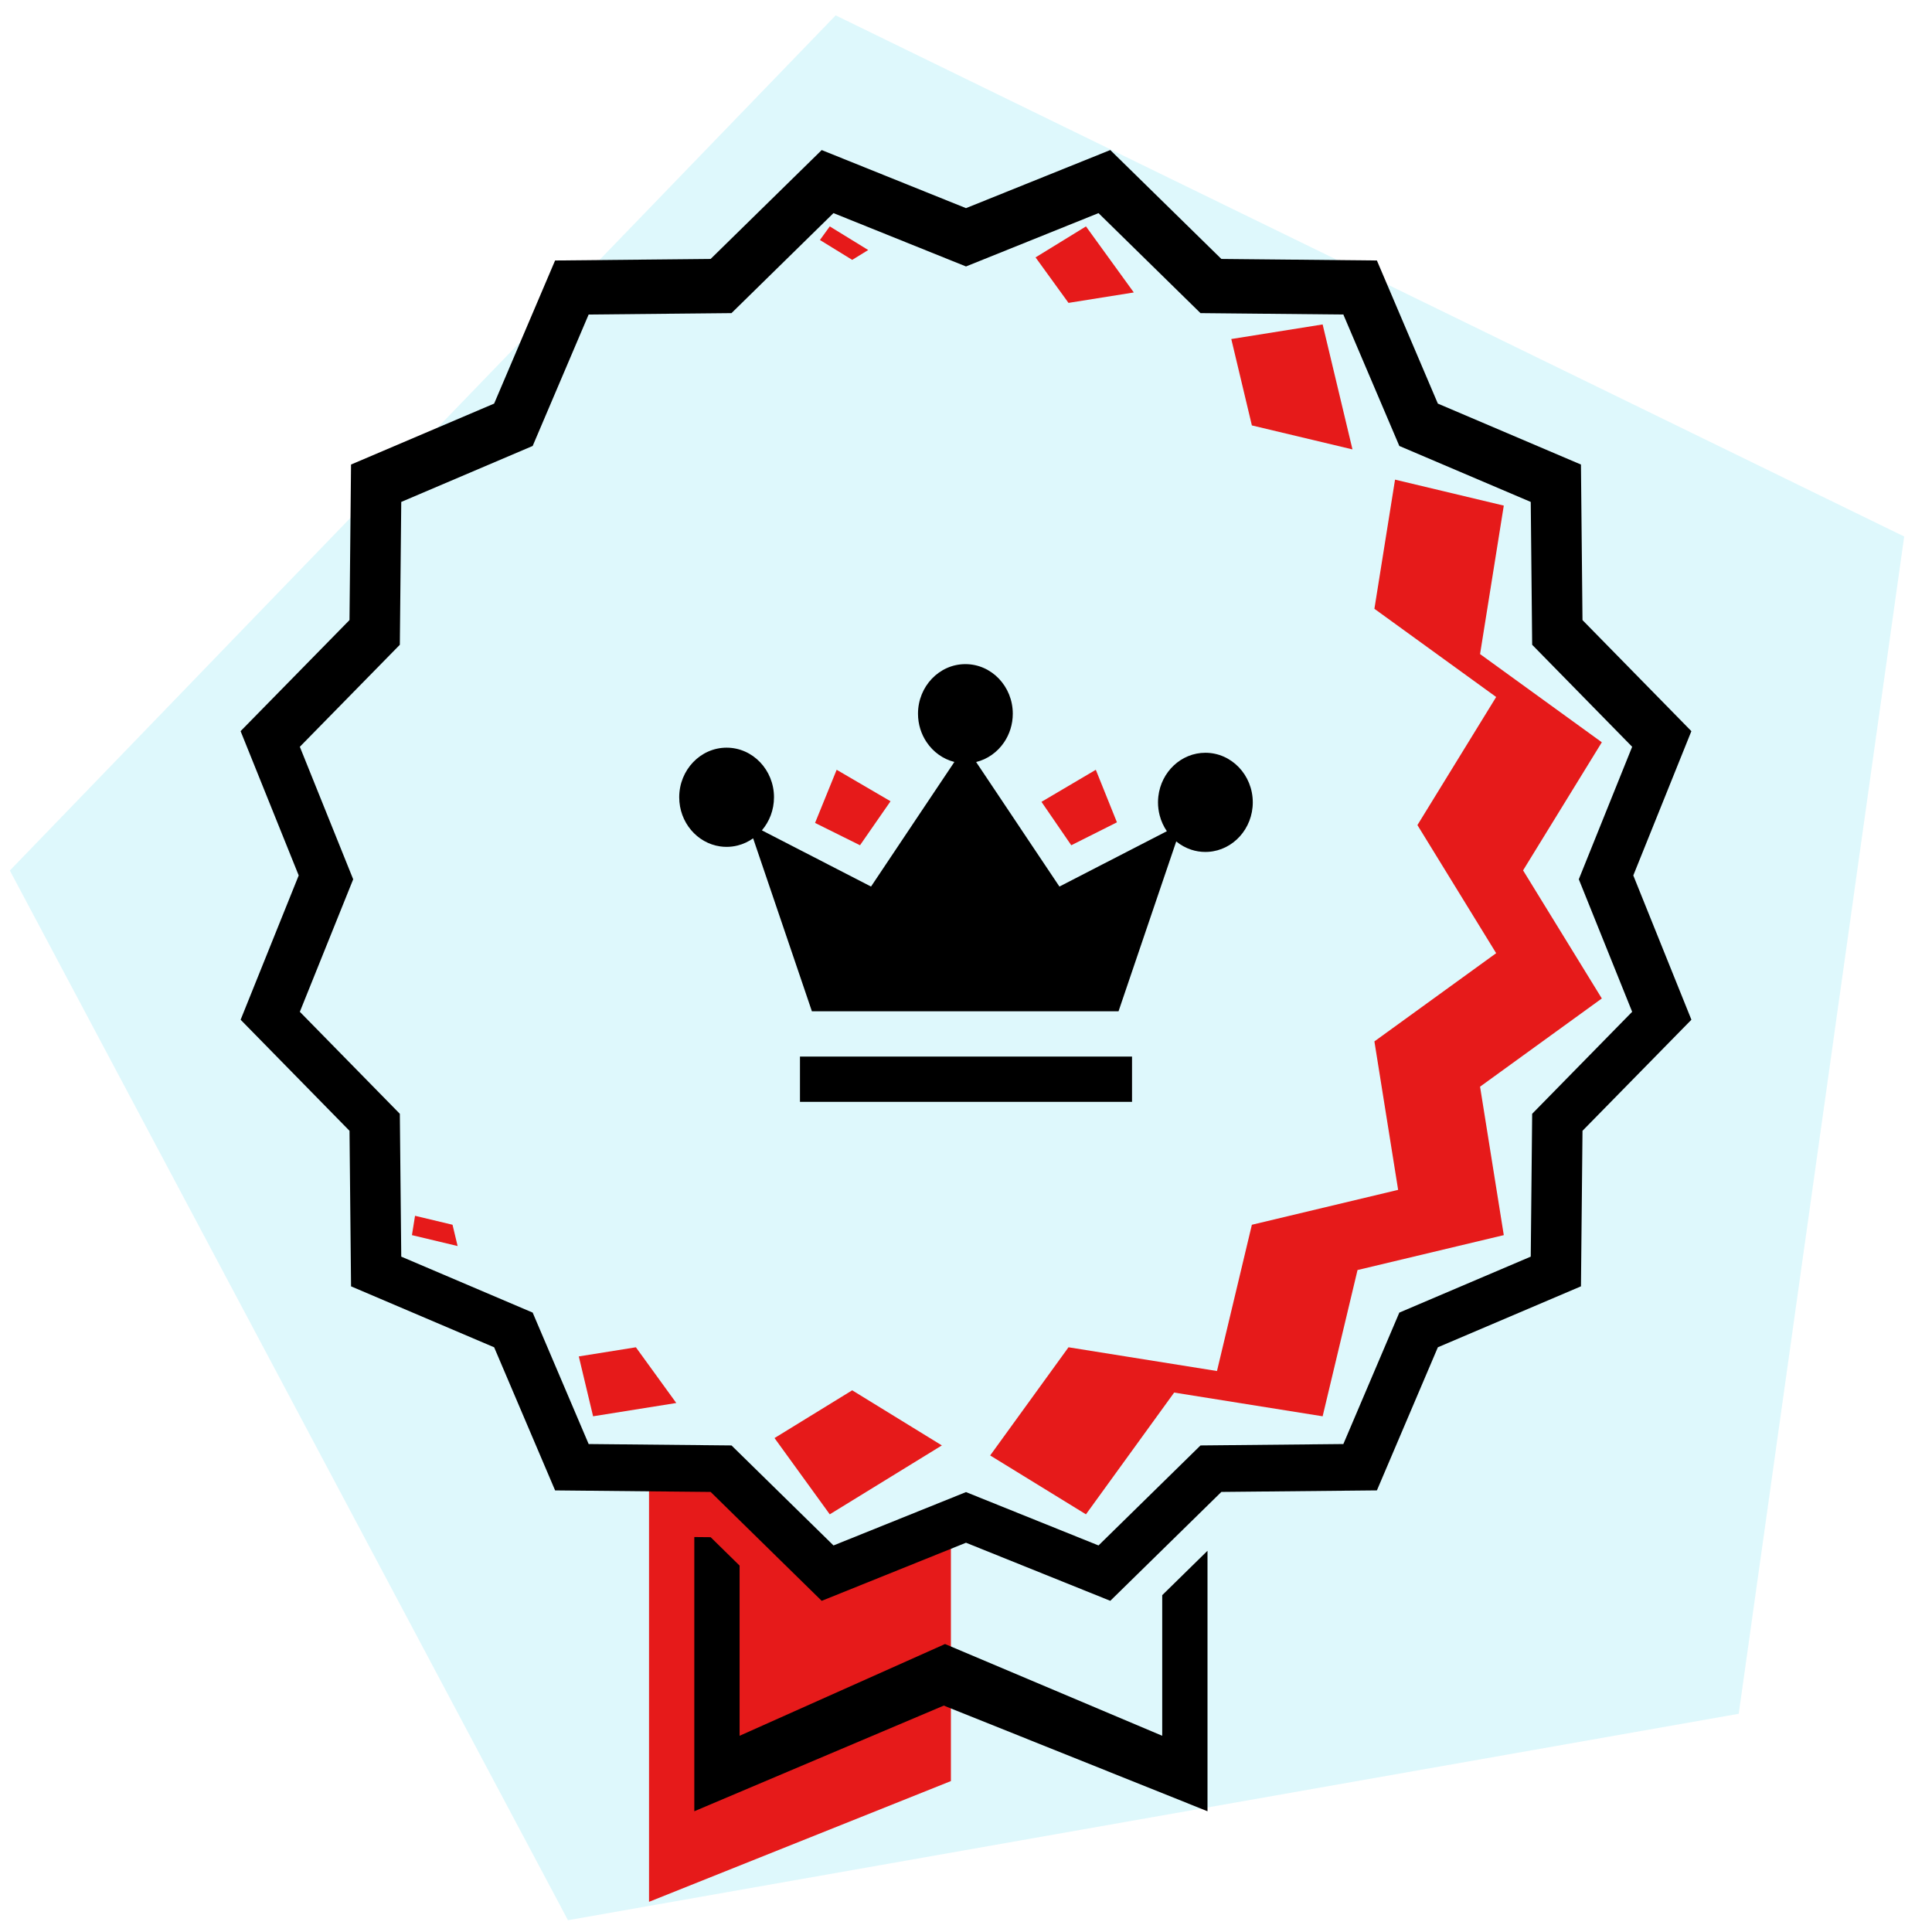
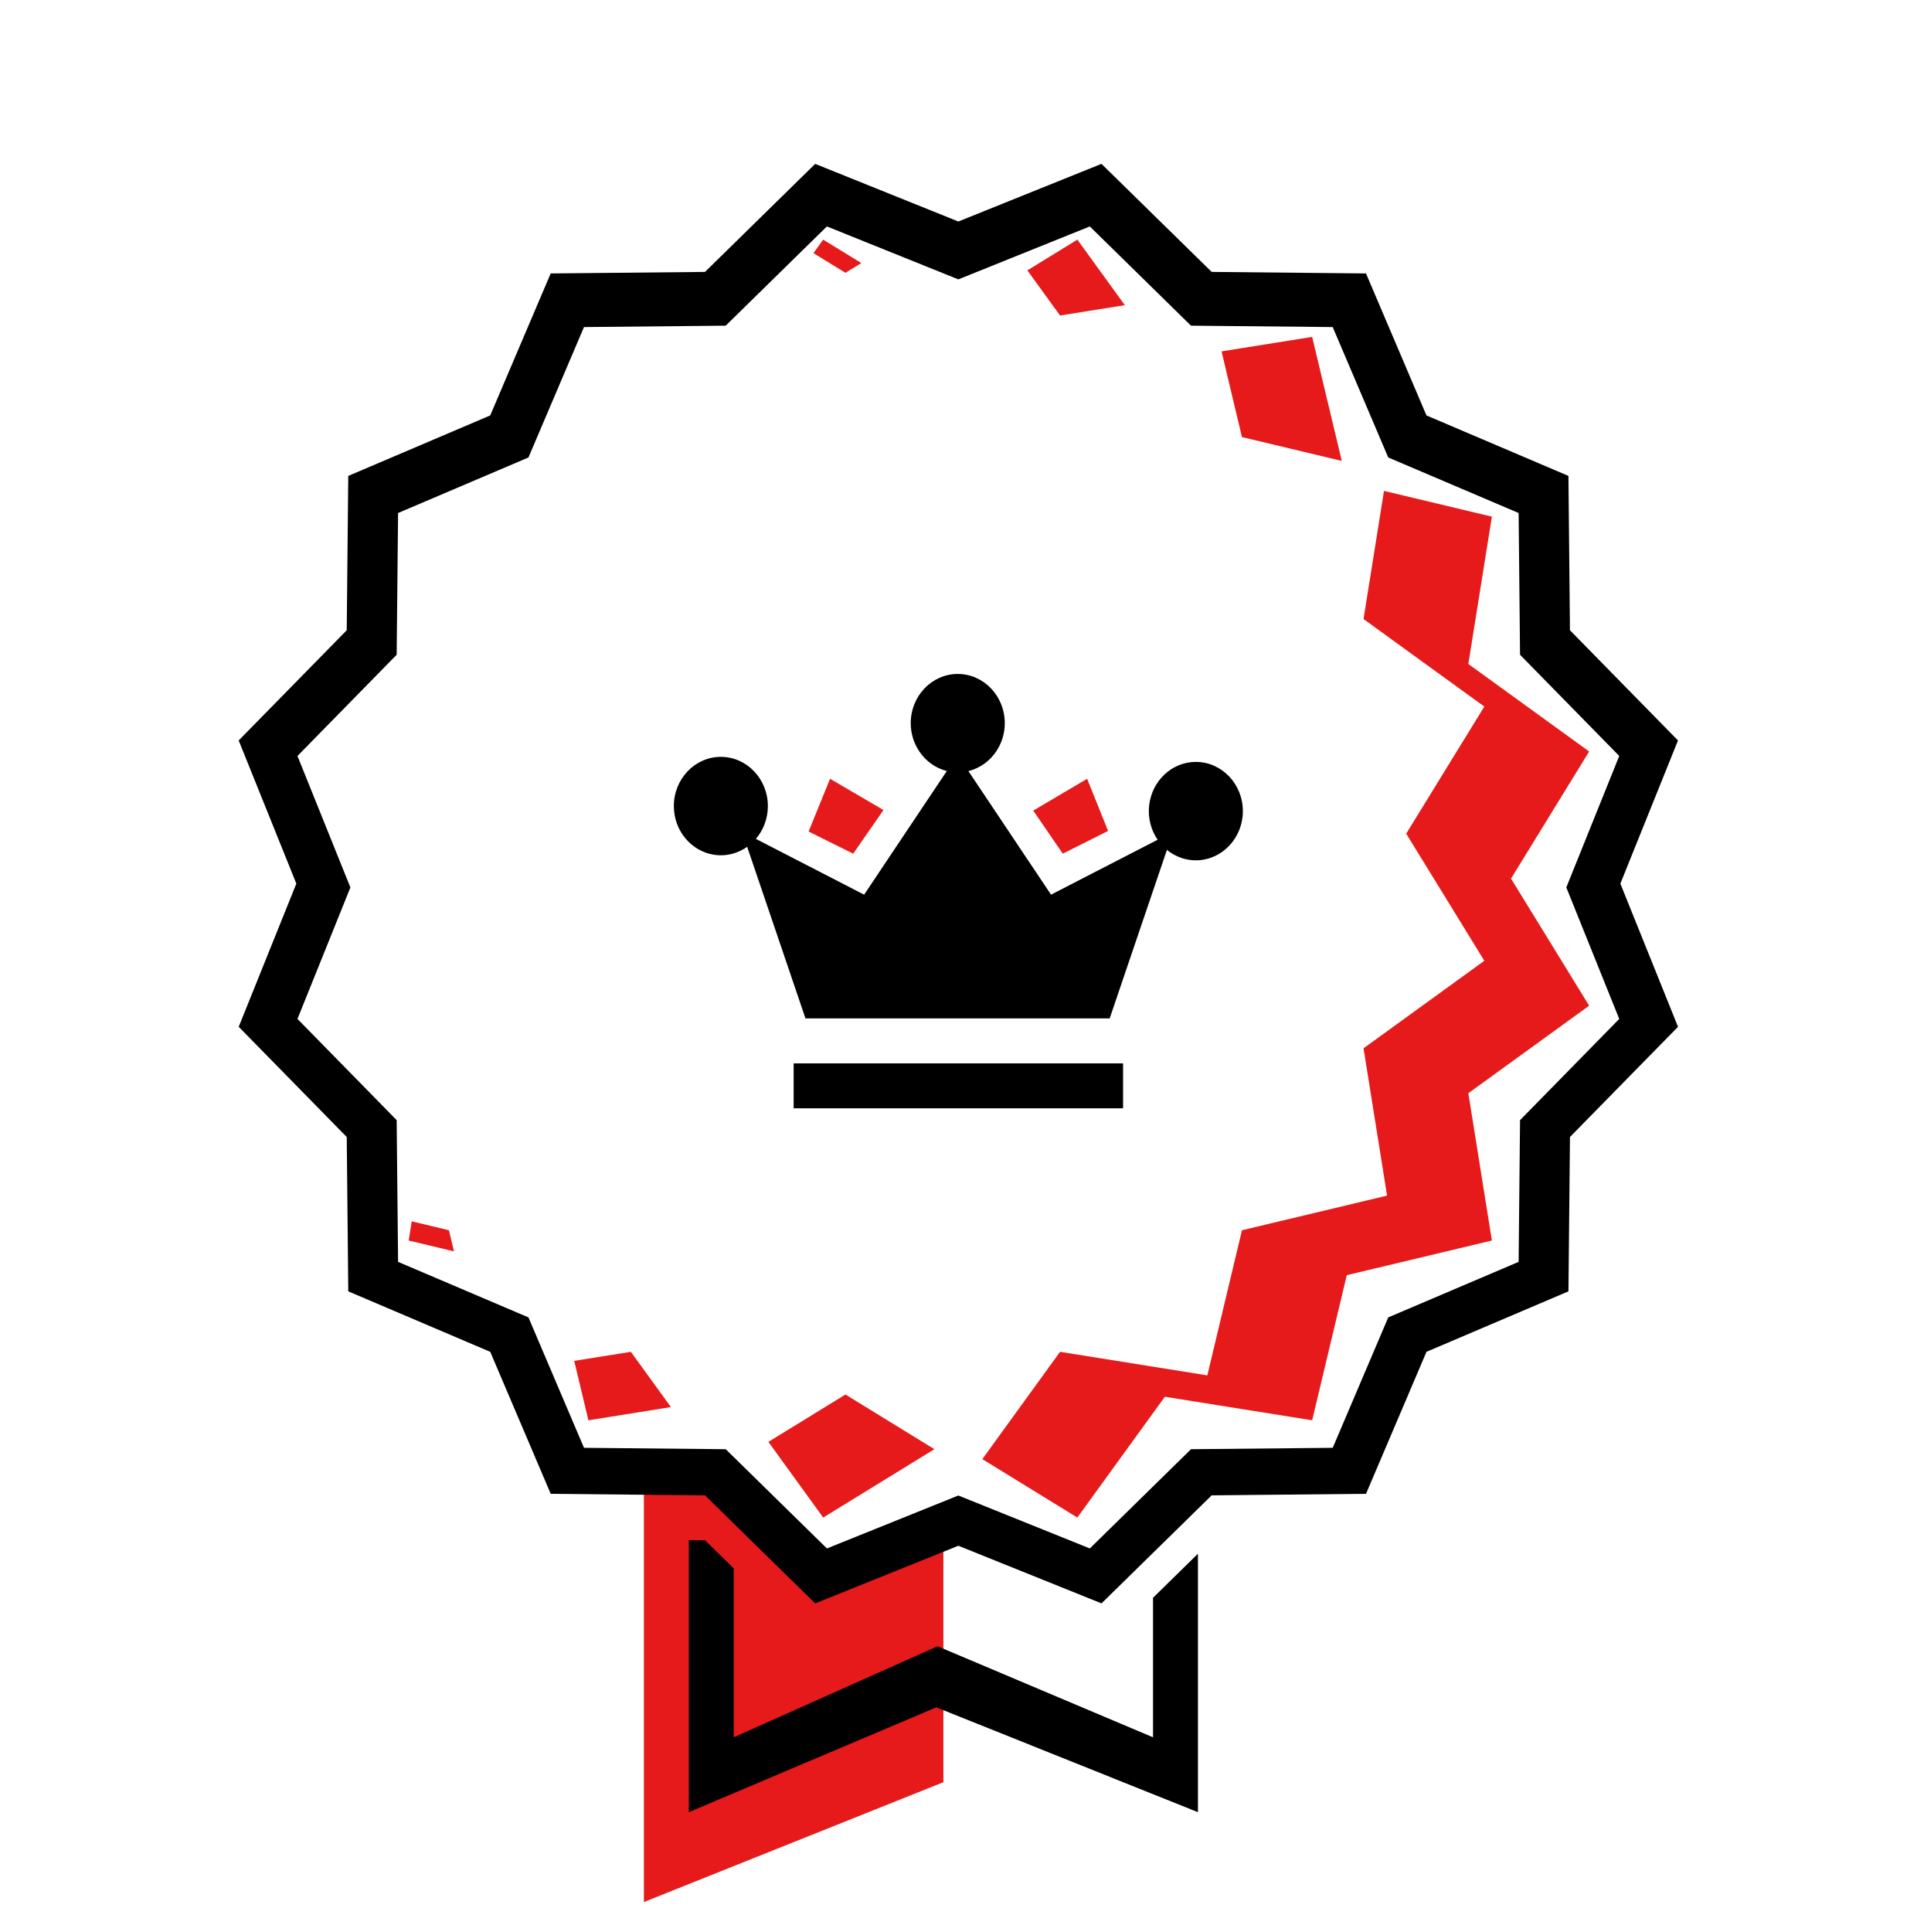
- <svg xmlns="http://www.w3.org/2000/svg" width="128" height="128" viewBox="0 0 128 128">
+ <svg xmlns="http://www.w3.org/2000/svg" width="128" height="129" viewBox="0 0 128 129">
  <g fill="none" fill-rule="evenodd">
-     <path fill="#D3F6FB" d="M91 24L154.721 70.296 130.382 145.204 51.618 145.204 27.279 70.296z" opacity=".75" transform="translate(-24 -24) rotate(62 91 91)" />
-     <path fill="#E61A1A" d="M67 125L75 128 82 121 87 121 87 150 67 142z" transform="translate(-24 -24) matrix(-1 0 0 1 154 0)" />
-     <path fill="#000" d="M70 125.833l1.082.01L73 127.725V139l13.611-6.079L101 139v-9.316l3-2.941V144l-17.472-7L70 144v-18.167z" transform="translate(-24 -24)" />
-     <path fill="#E61A1A" d="M80.46 116.112l-5.146 3.163 3.66 5.053 7.427-4.565-5.94-3.651zm35.965-60.335l-1.367 8.557 8.067 5.844-5.217 8.486 5.217 8.487-8.067 5.844 1.572 9.836-9.69 2.313-2.312 9.69-9.837-1.573-5.19 7.166 6.346 3.901 5.844-8.067 9.837 1.572 2.312-9.69 9.69-2.312-1.572-9.836 8.067-5.844-5.217-8.487 5.217-8.486-8.067-5.844 1.572-9.837-7.205-1.72zM66.13 113.261l-3.783.605.947 3.967 5.511-.881-2.675-3.69zm-14.633-8.711l-.205 1.281 3.026.722-.337-1.41-2.484-.593zm60.131-59.055l-6.052.967 1.364 5.723 6.665 1.589-1.977-8.279zM95.948 39l-3.34 2.053 2.183 3.014 4.327-.691L95.948 39zm-16.974 0l-.652.901 2.139 1.316 1.06-.652L78.974 39z" transform="translate(-24 -24)" />
-     <path fill="#000" d="M97.56 33.942l7.358 7.214 10.305.102 4.038 9.481 9.481 4.038.102 10.305 7.214 7.359L132.21 82l3.85 9.56-7.215 7.358-.102 10.305-9.481 4.038-4.038 9.481-10.305.102-7.359 7.214L88 126.21l-9.56 3.85-7.358-7.215-10.305-.102-4.038-9.481-9.481-4.038-.102-10.305-7.214-7.359L43.79 82l-3.85-9.56 7.215-7.358.102-10.305 9.481-4.038 4.038-9.481 10.305-.102 7.359-7.214L88 37.79l9.56-3.85zm-.78 4.177L88 41.654l-8.78-3.535-6.757 6.626-9.464.093-3.708 8.708-8.707 3.708-.094 9.464-6.625 6.758 3.535 8.779-3.535 8.779 6.625 6.758.094 9.463 8.707 3.708L63 119.671l9.464.093 6.758 6.626L88 122.855l8.78 3.535 6.757-6.626 9.464-.093 3.708-8.708 8.707-3.708.094-9.463 6.625-6.758-3.535-8.78 3.535-8.778-6.625-6.758-.094-9.464-8.707-3.708L113 44.838l-9.464-.093-6.758-6.626z" transform="translate(-24 -24)" />
-     <path fill="#000" fill-rule="nonzero" d="M99 94v3H77v-3h22zM87.96 68c1.731 0 3.14 1.473 3.14 3.285 0 .708-.216 1.364-.581 1.901-.22.323-.494.604-.808.824-.311.22-.663.384-1.04.476l2.154 3.22.64.957.081.122.56.838 2.084 3.114 2.883-1.486.877-.45.124-.065 1.002-.516 2.232-1.15c-.215-.314-.38-.67-.478-1.053-.071-.273-.109-.561-.109-.858 0-.132.008-.263.022-.39.185-1.63 1.512-2.896 3.118-2.896 1.73 0 3.139 1.474 3.139 3.286 0 1.741-1.303 3.171-2.941 3.278-.066.005-.132.007-.198.007-.326 0-.64-.052-.936-.149-.365-.12-.701-.306-.996-.548l-3.428 10.088L98.106 91H77.79l-.395-1.165-3.498-10.293c-.306.217-.651.38-1.022.473-.236.06-.483.092-.737.092-.143 0-.283-.01-.421-.03C70.185 79.861 69 78.483 69 76.821c0-1.812 1.409-3.286 3.14-3.286s3.139 1.474 3.139 3.286c0 .425-.077.826-.215 1.195-.138.369-.338.706-.587.996l2.43 1.252 1.001.515.08.04.92.476 2.8 1.442 2.112-3.159.504-.753.137-.206.64-.957 2.129-3.181c-.377-.094-.727-.26-1.037-.482-.313-.223-.585-.505-.803-.83-.359-.533-.57-1.183-.57-1.884 0-1.812 1.41-3.285 3.14-3.285z" transform="translate(-24 -24)" />
-     <path fill="#E61A1A" d="M79.431 75L78 78.521 78.924 78.98 79.849 79.44 80.978 80 81.816 78.791 82.408 77.938 83 77.085zM96.6 75L93 77.124 93.586 77.977 94.172 78.831 94.974 80 96.17 79.4 97.085 78.941 98 78.481z" transform="translate(-24 -24)" />
+     <path fill="#E61A1A" d="M43 101L51 104 58 97 63 97 63 126 43 118z" transform="translate(0 1) matrix(-1 0 0 1 106 0)" />
+     <path fill="#000" d="M46 101.833l1.082.01L49 103.725V115l13.611-6.079L77 115v-9.316l3-2.941V120l-17.472-7L46 120v-18.167z" transform="translate(0 1)" />
+     <path fill="#E61A1A" d="M56.46 92.112l-5.146 3.163 3.66 5.053 7.427-4.565-5.94-3.651zm35.965-60.335l-1.367 8.557 8.067 5.844-5.217 8.486 5.217 8.487-8.067 5.844 1.572 9.836-9.69 2.313-2.312 9.69-9.837-1.573-5.19 7.166 6.346 3.901 5.844-8.067 9.837 1.572 2.312-9.69 9.69-2.312-1.572-9.836 8.067-5.844-5.217-8.487 5.217-8.486-8.067-5.844 1.572-9.837-7.205-1.72zM42.13 89.261l-3.783.605.947 3.967 5.511-.881-2.675-3.69zM27.497 80.55l-.205 1.281 3.026.722-.337-1.41-2.484-.593zm60.131-59.055l-6.052.967 1.364 5.723 6.665 1.589-1.977-8.279zM71.948 15l-3.34 2.053 2.183 3.014 4.327-.691L71.948 15zm-16.974 0l-.652.901 2.139 1.316 1.06-.652L54.974 15z" transform="translate(0 1)" />
+     <path fill="#000" d="M73.56 9.942l7.358 7.214 10.305.102 4.038 9.481 9.481 4.038.102 10.305 7.214 7.359L108.21 58l3.85 9.56-7.215 7.358-.102 10.305-9.481 4.038-4.038 9.481-10.305.102-7.359 7.214L64 102.21l-9.56 3.85-7.358-7.215-10.305-.102-4.038-9.481-9.481-4.038-.102-10.305-7.214-7.359L19.79 58l-3.85-9.56 7.215-7.358.102-10.305 9.481-4.038 4.038-9.481 10.305-.102 7.359-7.214L64 13.79l9.56-3.85zm-.78 4.177L64 17.654l-8.78-3.535-6.757 6.626-9.464.093-3.708 8.708-8.707 3.708-.094 9.464-6.625 6.758 3.535 8.779-3.535 8.779 6.625 6.758.094 9.463 8.707 3.708L39 95.671l9.464.093 6.758 6.626L64 98.855l8.78 3.535 6.757-6.626 9.464-.093 3.708-8.708 8.707-3.708.094-9.463 6.625-6.758-3.535-8.78 3.535-8.778-6.625-6.758-.094-9.464-8.707-3.708L89 20.838l-9.464-.093-6.758-6.626z" transform="translate(0 1)" />
+     <path fill="#000" fill-rule="nonzero" d="M75 70v3H53v-3h22zM63.96 44c1.731 0 3.14 1.473 3.14 3.285 0 .708-.216 1.364-.581 1.901-.22.323-.494.604-.808.824-.311.22-.663.384-1.04.476l2.154 3.22.64.957.081.122.56.838 2.084 3.114 2.883-1.486.877-.45.124-.065 1.002-.516 2.232-1.15c-.215-.314-.38-.67-.478-1.053-.071-.273-.109-.561-.109-.858 0-.132.008-.263.022-.39.185-1.63 1.512-2.896 3.118-2.896 1.73 0 3.139 1.474 3.139 3.286 0 1.741-1.303 3.171-2.941 3.278-.066.005-.132.007-.198.007-.326 0-.64-.052-.936-.149-.365-.12-.701-.306-.996-.548l-3.428 10.088L74.106 67H53.79l-.395-1.165-3.498-10.293c-.306.217-.651.38-1.022.473-.236.06-.483.092-.737.092-.143 0-.283-.01-.421-.03C46.185 55.861 45 54.483 45 52.821c0-1.812 1.409-3.286 3.14-3.286s3.139 1.474 3.139 3.286c0 .425-.077.826-.215 1.195-.138.369-.338.706-.587.996l2.43 1.252 1.001.515.08.04.92.476 2.8 1.442 2.112-3.159.504-.753.137-.206.64-.957 2.129-3.181c-.377-.094-.727-.26-1.037-.482-.313-.223-.585-.505-.803-.83-.359-.533-.57-1.183-.57-1.884 0-1.812 1.41-3.285 3.14-3.285z" transform="translate(0 1)" />
+     <path fill="#E61A1A" d="M55.431 51L54 54.521 54.924 54.98 55.849 55.44 56.978 56 57.816 54.791 58.408 53.938 59 53.085zM72.6 51L69 53.124 69.586 53.977 70.172 54.831 70.974 56 72.17 55.4 73.085 54.941 74 54.481z" transform="translate(0 1)" />
  </g>
</svg>
